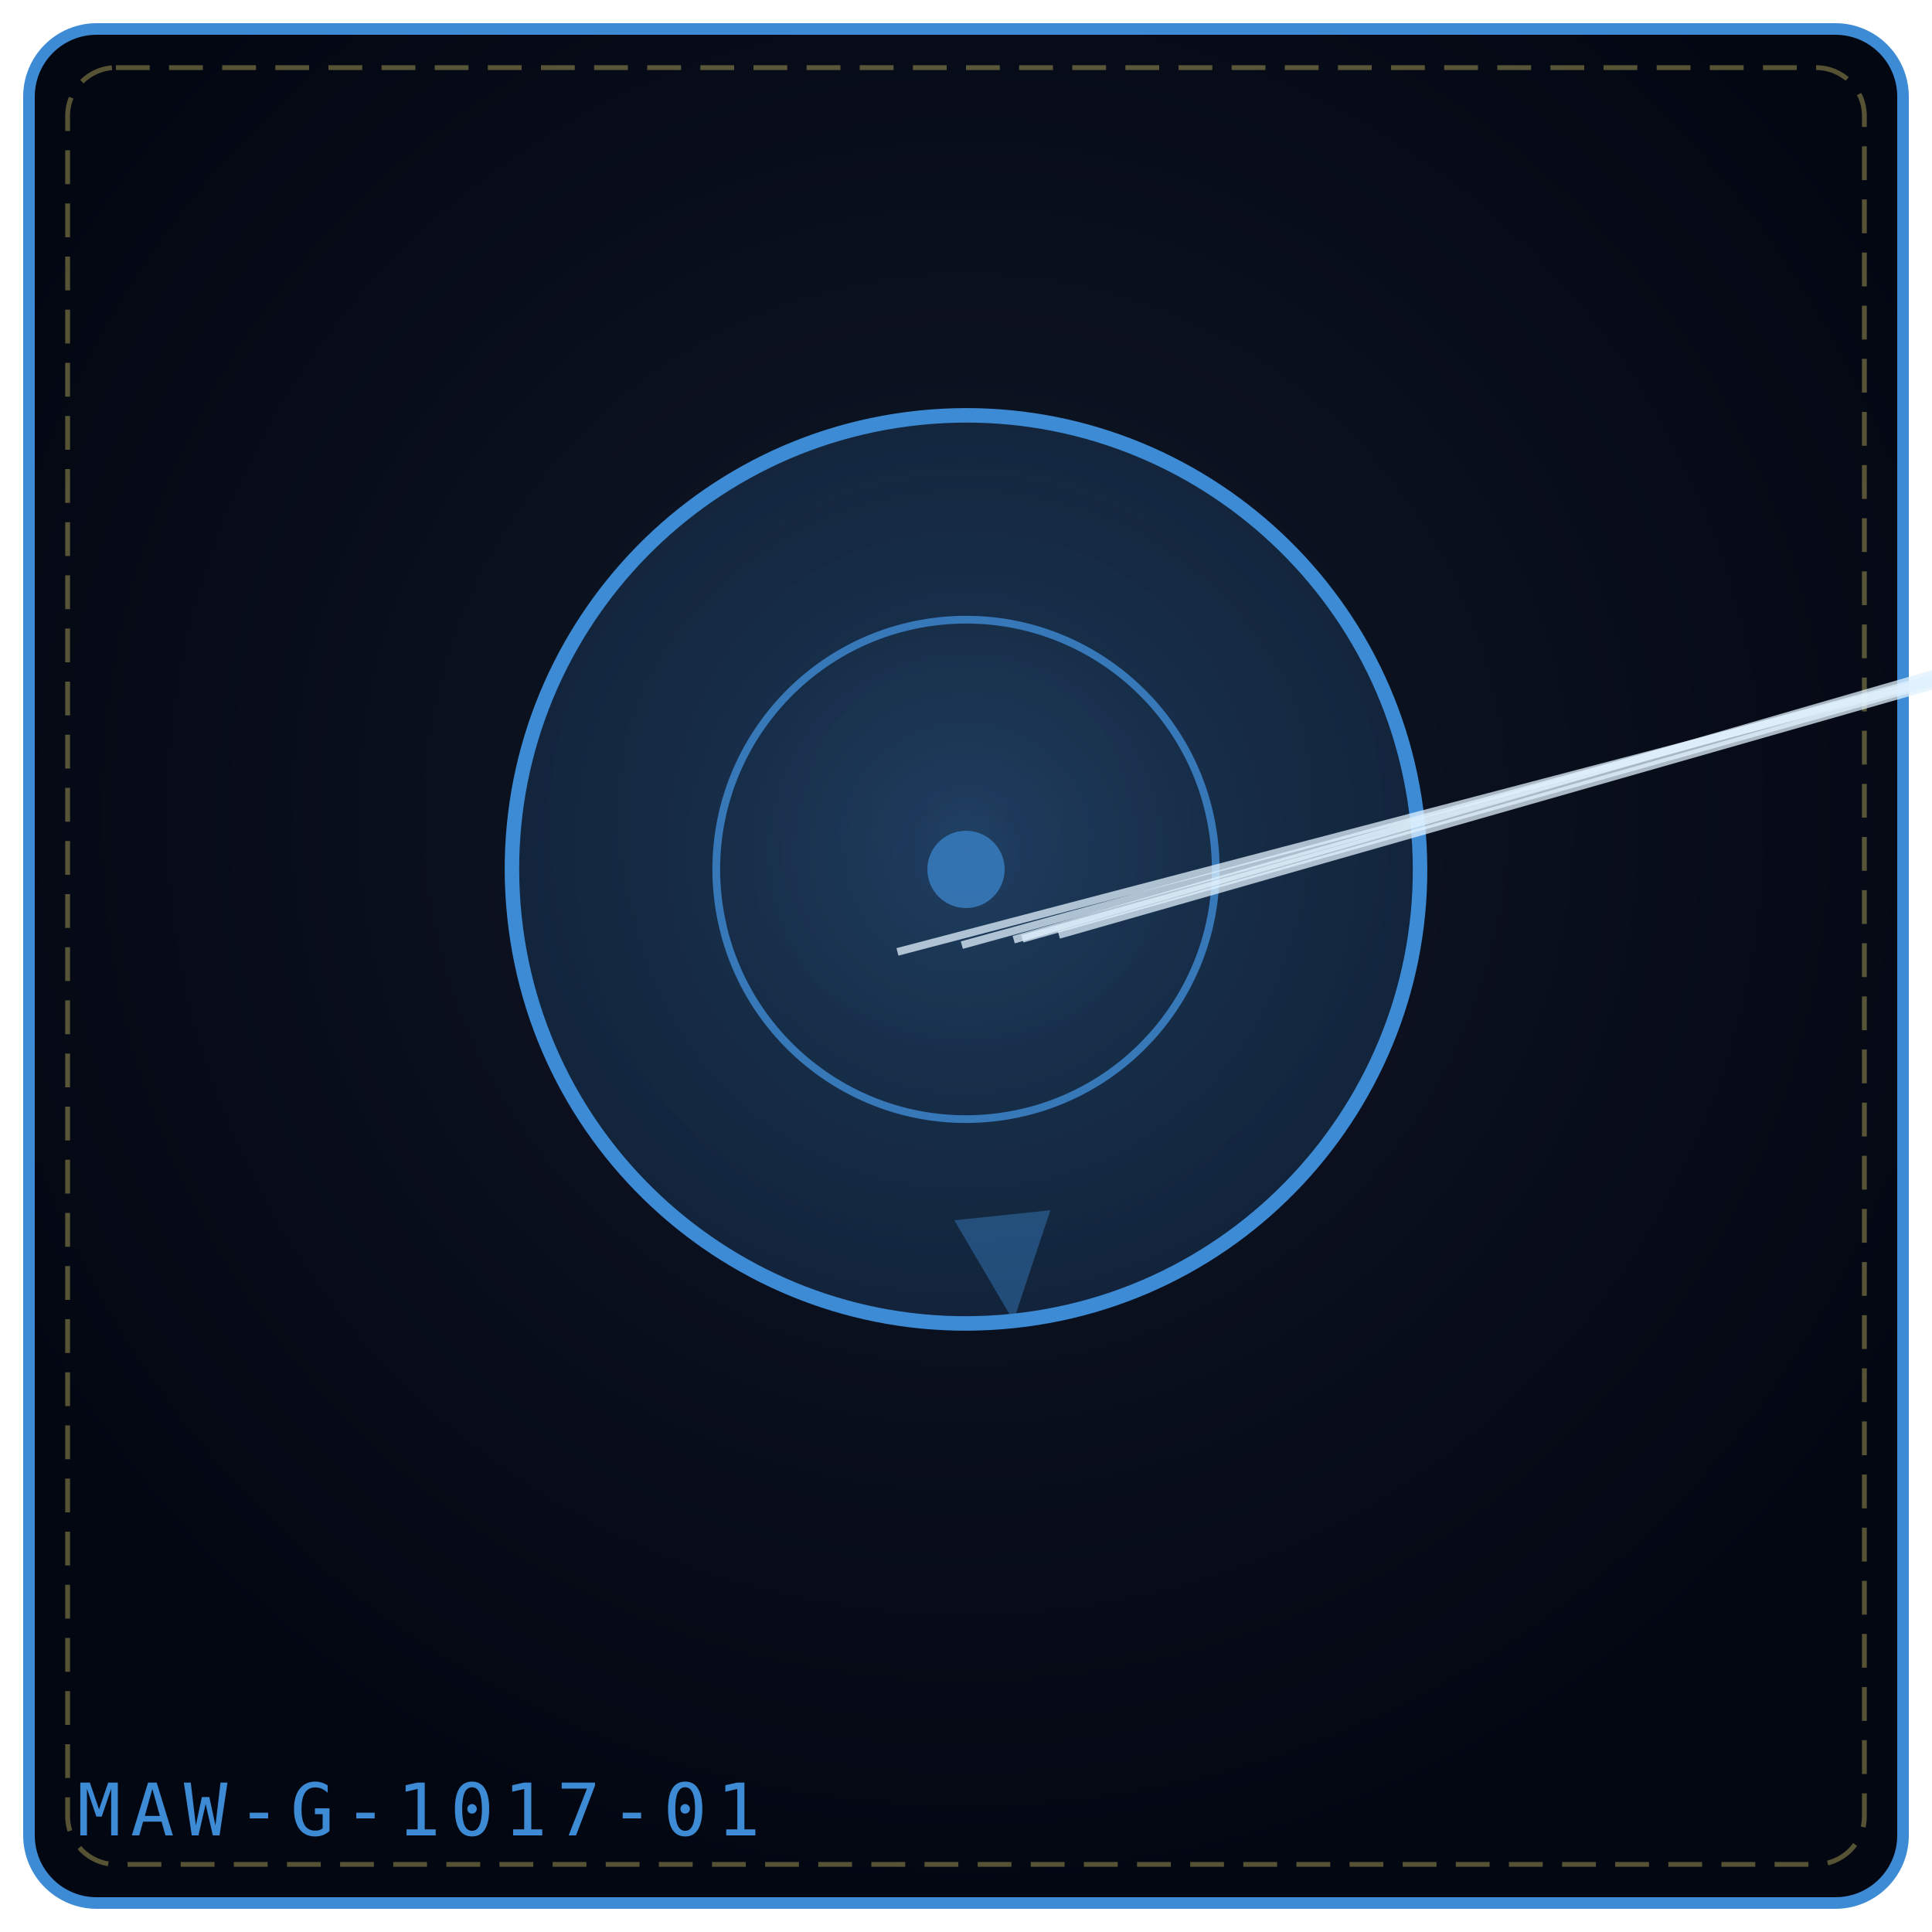
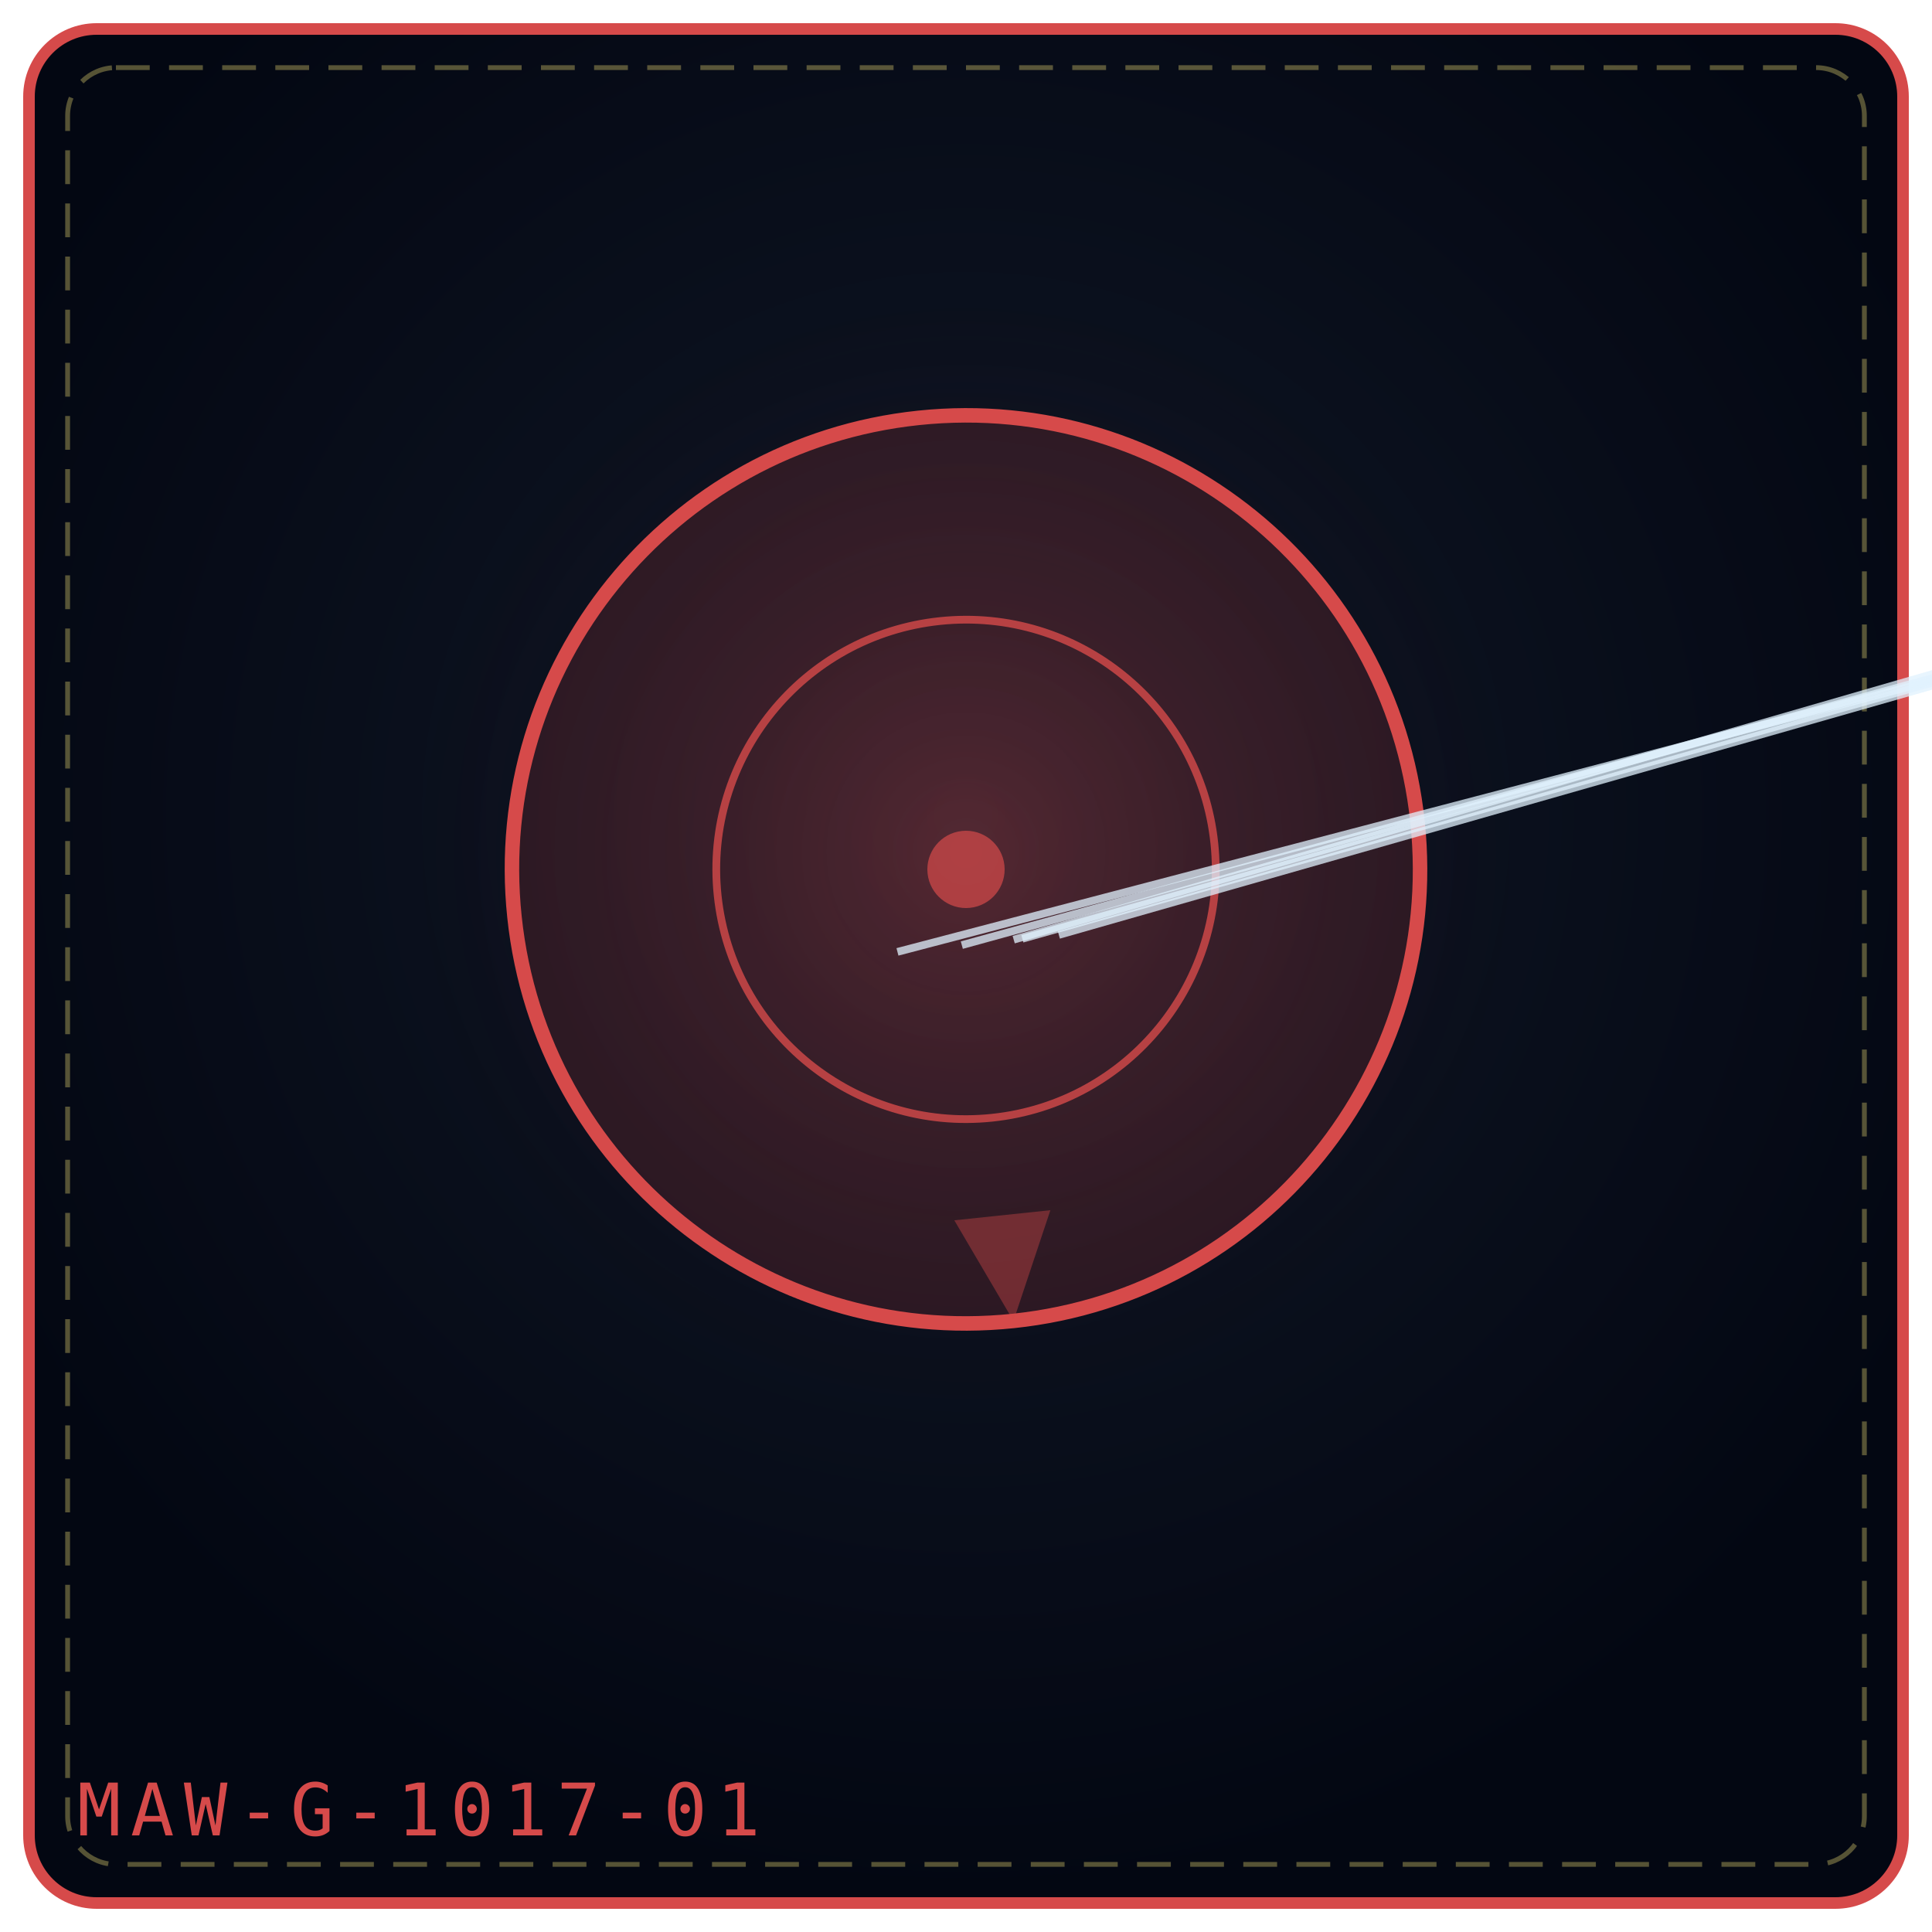
<svg xmlns="http://www.w3.org/2000/svg" viewBox="0 0 400 400" width="100%" height="100%" role="img" aria-label="THE TRACE MARK">
  <defs>
    <radialGradient id="bgd9df27" cx="50%" cy="42%" r="58%">
      <stop offset="0%" stop-color="#111827" />
      <stop offset="100%" stop-color="#030712" />
    </radialGradient>
    <radialGradient id="gld9df27" cx="50%" cy="46%" r="42%">
-       <stop offset="0%" stop-color="#3e8bd5" stop-opacity=".22" />
+       <stop offset="0%" stop-color="#d64a4a" stop-opacity=".22" />
      <stop offset="100%" stop-color="#000" stop-opacity="0" />
    </radialGradient>
  </defs>
-   <rect x="6" y="6" width="388" height="388" rx="14" fill="url(#bgd9df27)" stroke="#3e8bd5" stroke-width="2.4" />
+   <rect x="6" y="6" width="388" height="388" rx="14" fill="url(#bgd9df27)" stroke="#d64a4a" stroke-width="2.4" />
  <rect x="14" y="14" width="372" height="372" rx="10" fill="none" stroke="#f1df76" stroke-width="1" stroke-dasharray="7 4" opacity=".35" />
  <circle cx="200" cy="188" r="145" fill="url(#gld9df27)" />
  <g transform="rotate(-6 200.0 180.0)">
-     <circle cx="200.0" cy="180.0" r="94" fill="#3e8bd5" fill-opacity=".16" stroke="#3e8bd5" stroke-width="3" />
-     <circle cx="200.0" cy="180.0" r="51.7" fill="none" stroke="#3e8bd5" stroke-width="1.6" opacity=".8" />
+     <circle cx="200.0" cy="180.0" r="94" fill="#d64a4a" fill-opacity=".16" stroke="#d64a4a" stroke-width="3" />
+     <circle cx="200.0" cy="180.0" r="51.7" fill="none" stroke="#d64a4a" stroke-width="1.6" opacity=".8" />
    <path d="M439.6 154.2 L208.3 195.5" fill="none" stroke="#e0f2fe" stroke-width="1.6" opacity=".75" />
    <path d="M447.4 154.2 L197.5 195.5" fill="none" stroke="#e0f2fe" stroke-width="1.6" opacity=".75" />
    <path d="M451.3 154.2 L210.1 195.5" fill="none" stroke="#e0f2fe" stroke-width="1.6" opacity=".75" />
    <path d="M453.6 154.2 L217.7 195.5" fill="none" stroke="#e0f2fe" stroke-width="1.6" opacity=".75" />
    <path d="M454.4 154.2 L184.1 195.5" fill="none" stroke="#e0f2fe" stroke-width="1.6" opacity=".75" />
-     <circle cx="200.0" cy="180.0" r="8" fill="#3e8bd5" fill-opacity=".7" />
-     <path d="M200.0 274.0 L190.0 252.0 L210.0 252.0 Z" fill="#3e8bd5" fill-opacity=".4" />
+     <circle cx="200.0" cy="180.0" r="8" fill="#d64a4a" fill-opacity=".7" />
+     <path d="M200.0 274.0 L190.0 252.0 L210.0 252.0 Z" fill="#d64a4a" fill-opacity=".4" />
  </g>
-   <text x="16" y="380" font-family="monospace" font-size="15" letter-spacing="2" fill="#3e8bd5">MAW-G-1017-01</text>
+   <text x="16" y="380" font-family="monospace" font-size="15" letter-spacing="2" fill="#d64a4a">MAW-G-1017-01</text>
</svg>
